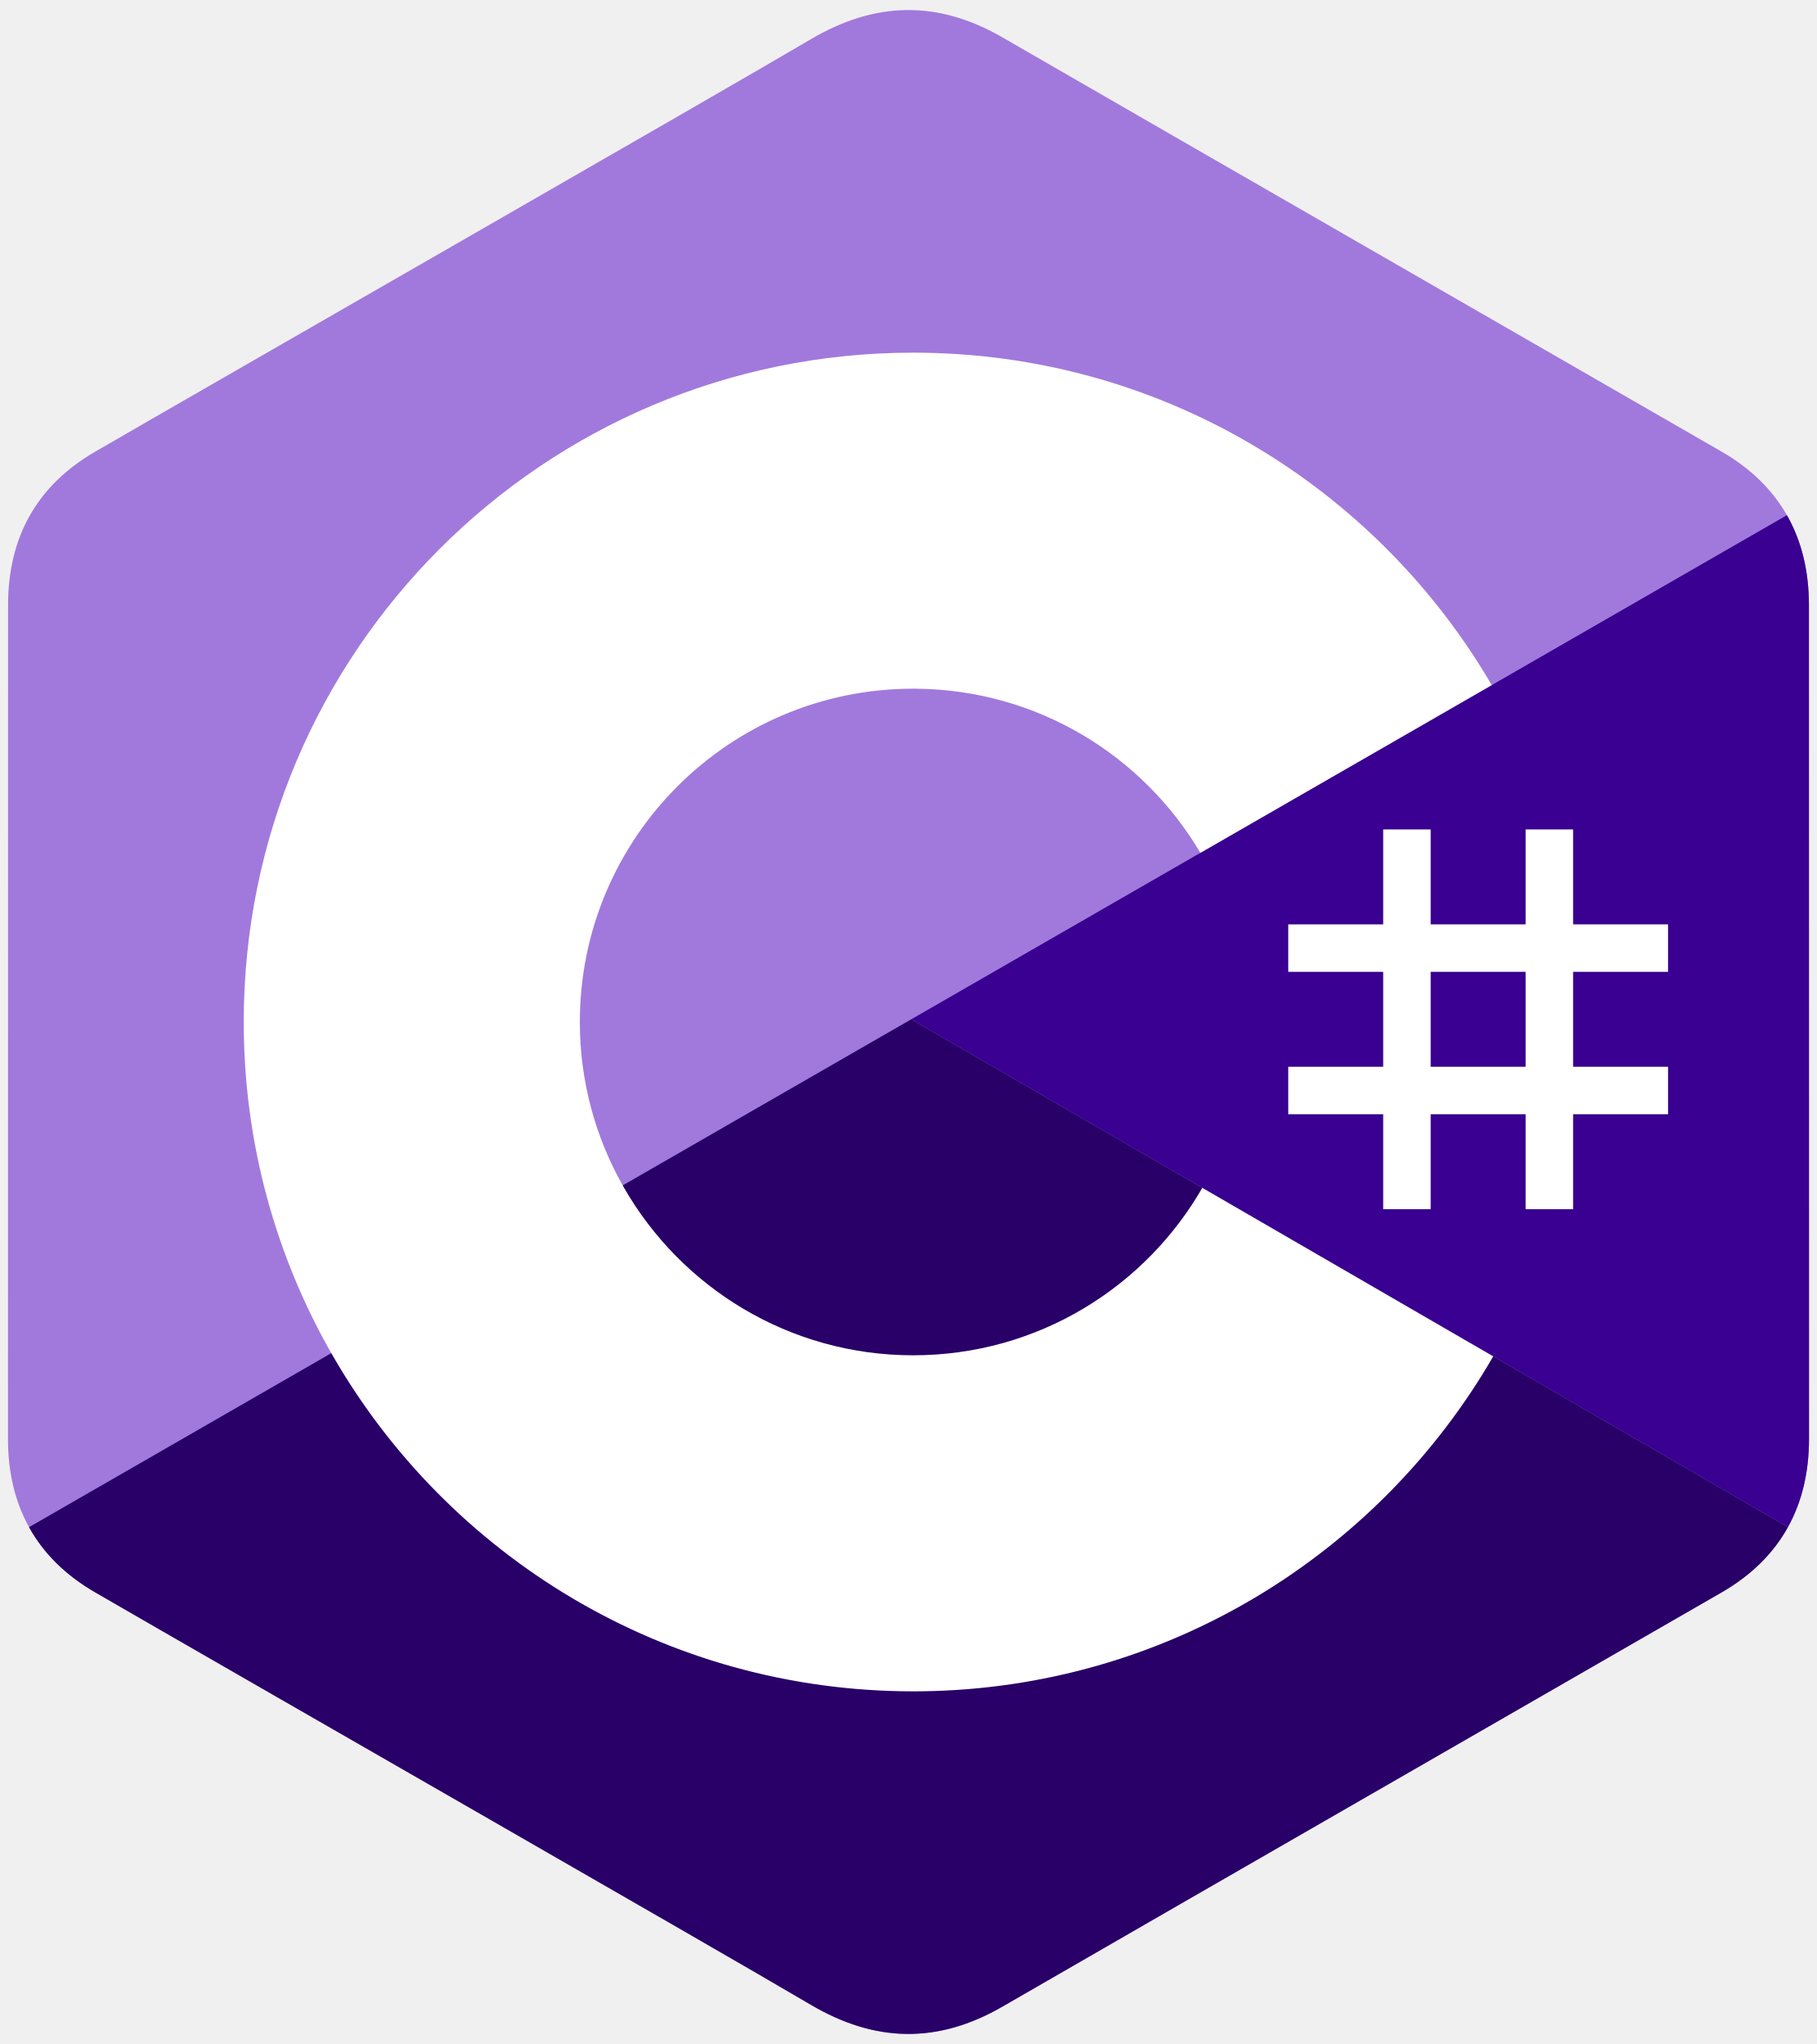
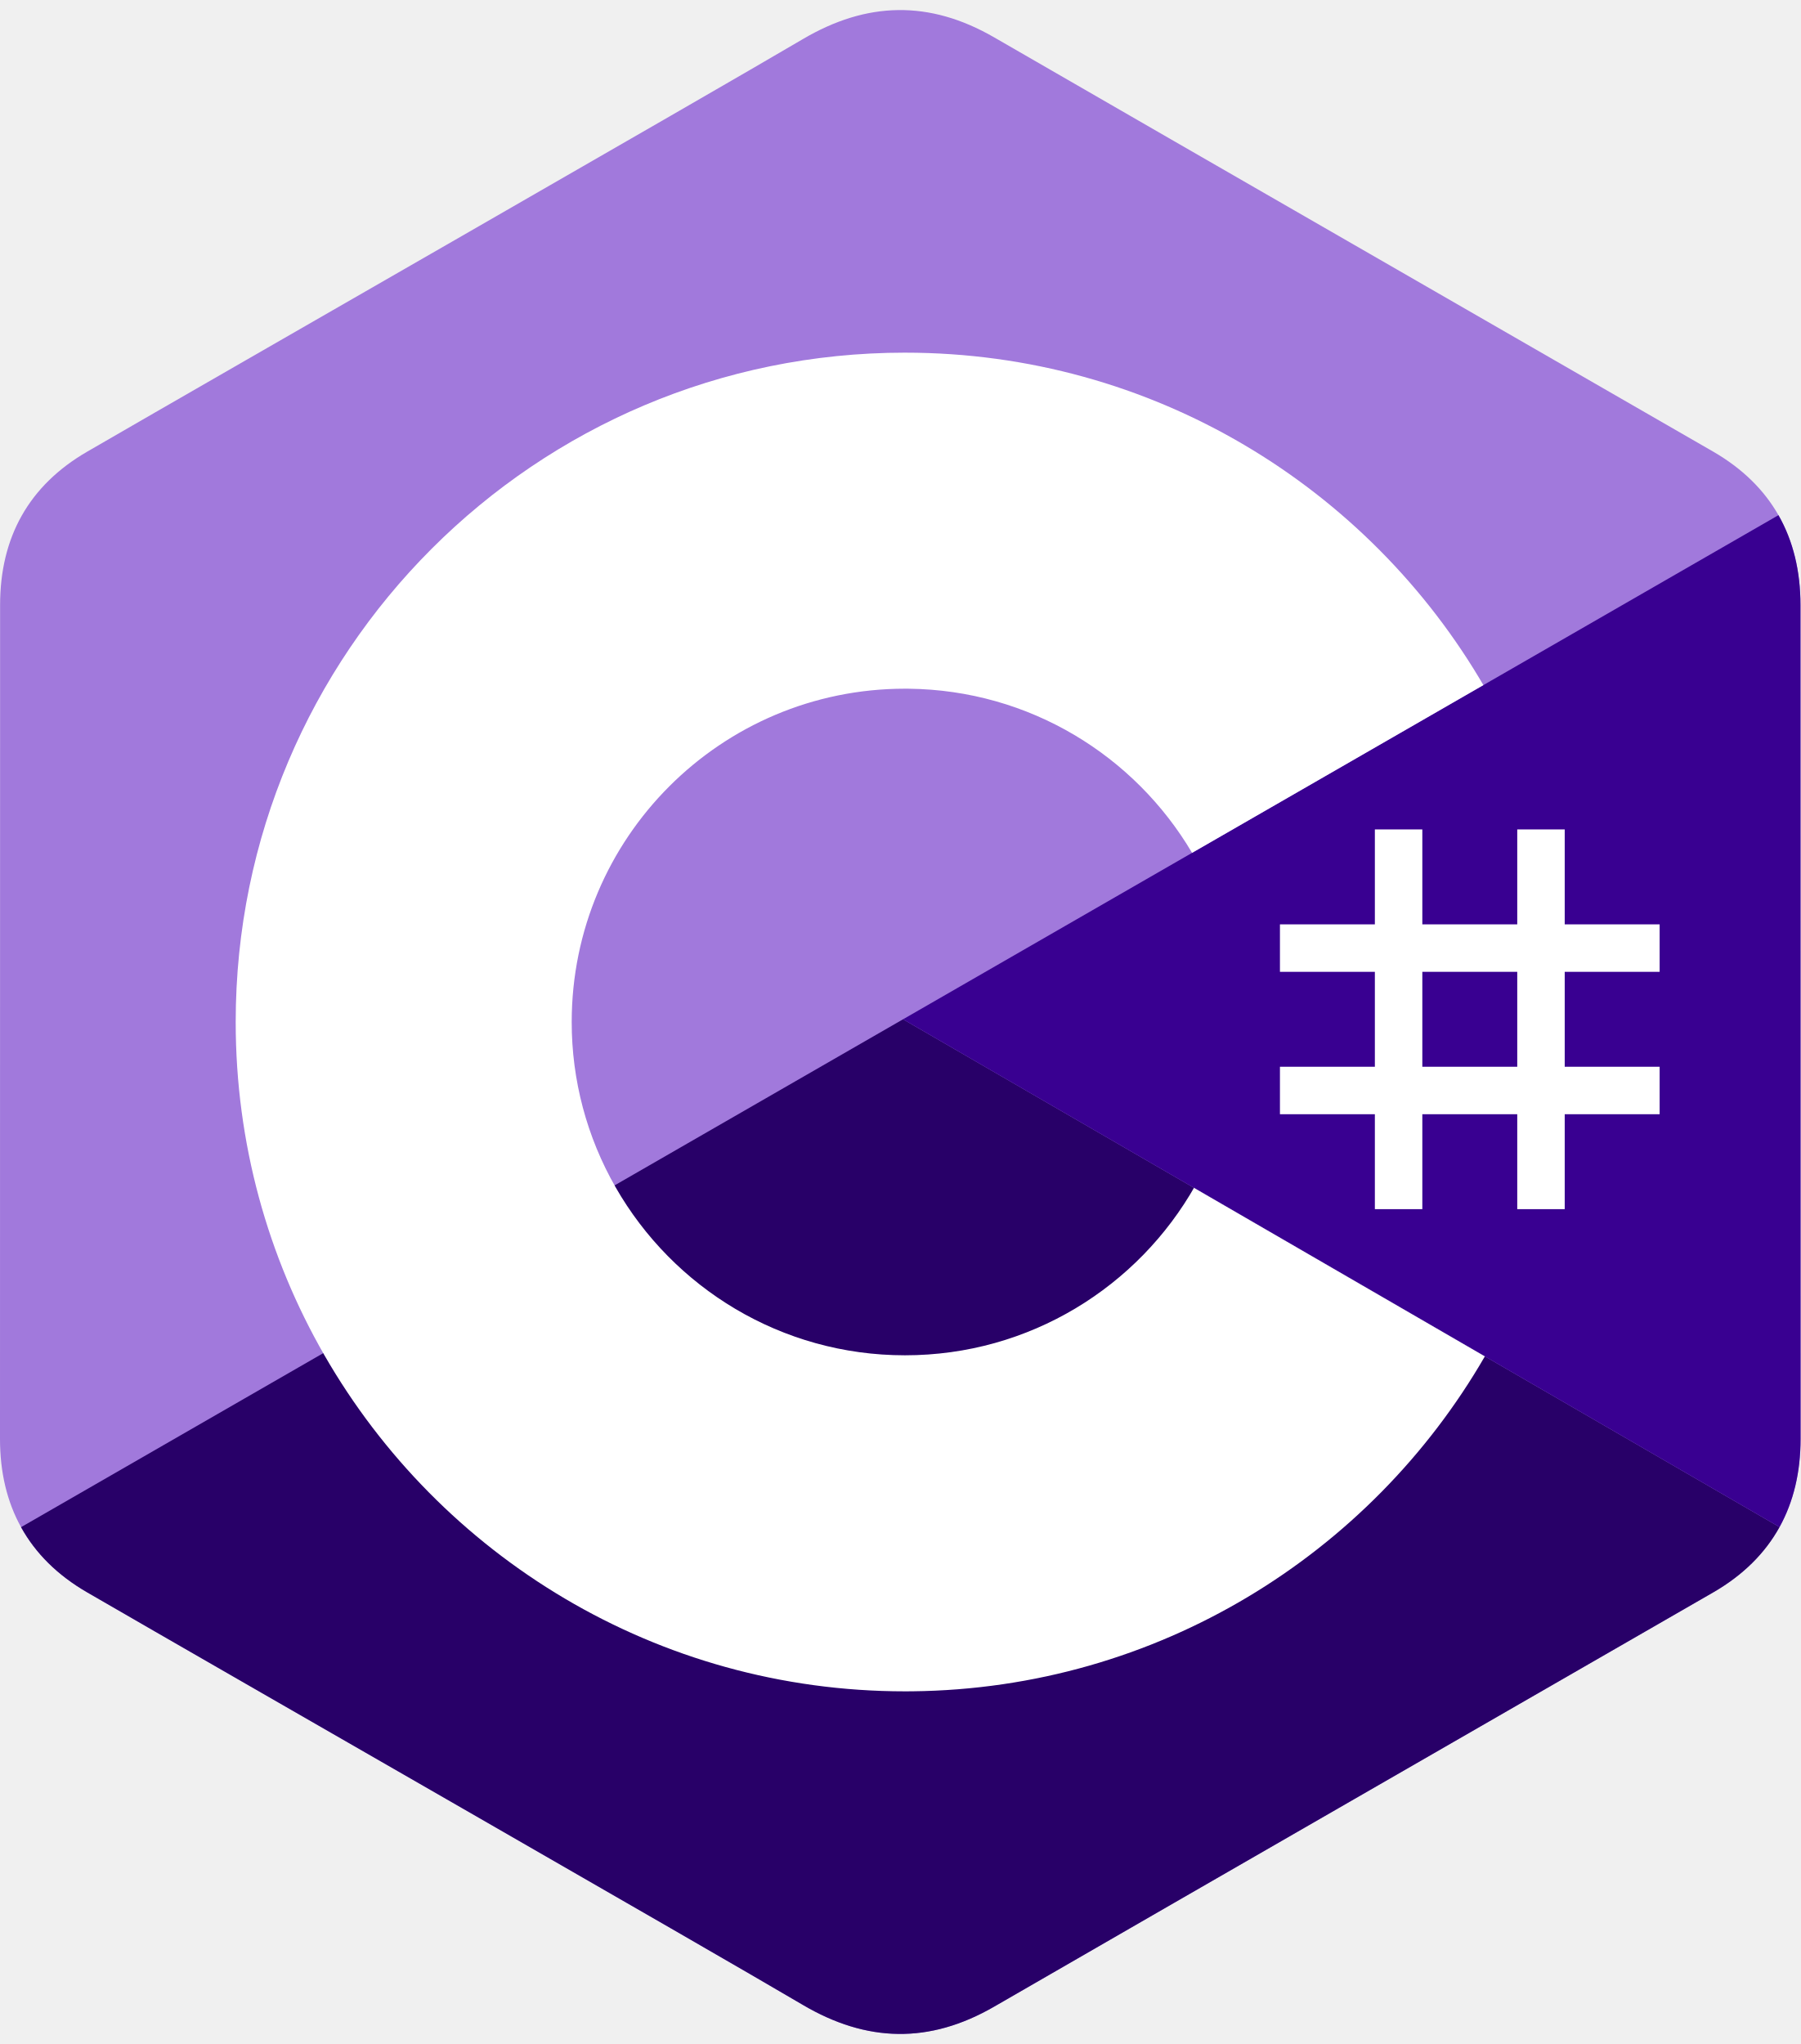
- <svg xmlns="http://www.w3.org/2000/svg" height="2500" preserveAspectRatio="xMidYMid" viewBox="0 -1.428 255.582 290.108" width="2222">
+ <svg xmlns="http://www.w3.org/2000/svg" preserveAspectRatio="xMidYMid" viewBox="0 -1.428 255.582 290.108">
  <path d="m255.569 84.452c-.002-4.83-1.035-9.098-3.124-12.76-2.052-3.603-5.125-6.622-9.247-9.009-34.025-19.619-68.083-39.178-102.097-58.817-9.17-5.294-18.061-5.1-27.163.27-13.543 7.986-81.348 46.833-101.553 58.536-8.321 4.818-12.37 12.19-12.372 21.771-.013 39.455 0 78.91-.013 118.365 0 4.724.991 8.91 2.988 12.517 2.053 3.711 5.169 6.813 9.386 9.254 20.206 11.703 88.02 50.547 101.56 58.536 9.106 5.373 17.997 5.565 27.17.27 34.015-19.64 68.075-39.199 102.105-58.818 4.217-2.44 7.333-5.544 9.386-9.252 1.994-3.608 2.987-7.793 2.987-12.518 0 0 0-78.889-.013-118.345" fill="#a179dc" />
  <path d="m128.182 143.241-125.194 72.084c2.053 3.711 5.169 6.813 9.386 9.254 20.206 11.703 88.02 50.547 101.56 58.536 9.106 5.373 17.997 5.565 27.17.27 34.015-19.64 68.075-39.199 102.105-58.818 4.217-2.44 7.333-5.544 9.386-9.252z" fill="#280068" />
  <path d="m255.569 84.452c-.002-4.83-1.035-9.098-3.124-12.76l-124.263 71.55 124.413 72.073c1.994-3.608 2.985-7.793 2.987-12.518 0 0 0-78.889-.013-118.345" fill="#390091" />
  <g fill="#fff">
    <path d="m201.892 116.294v13.474h13.474v-13.474h6.737v13.474h13.474v6.737h-13.474v13.473h13.474v6.737h-13.474v13.474h-6.737v-13.474h-13.474v13.474h-6.737v-13.474h-13.473v-6.737h13.473v-13.473h-13.473v-6.737h13.473v-13.474zm13.474 20.21h-13.474v13.474h13.474z" />
    <path d="m128.457 48.626c35.144 0 65.827 19.086 82.262 47.456l-.16-.273-41.35 23.808c-8.146-13.793-23.08-23.102-40.213-23.294l-.54-.003c-26.125 0-47.305 21.18-47.305 47.305a47.08 47.08 0 0 0 6.239 23.47c8.154 14.235 23.483 23.836 41.067 23.836 17.693 0 33.109-9.723 41.221-24.11l-.197.345 41.287 23.918c-16.255 28.13-46.518 47.157-81.253 47.536l-1.058.006c-35.255 0-66.025-19.204-82.419-47.724-8.003-13.923-12.582-30.064-12.582-47.277 0-52.466 42.532-95 95-95z" />
  </g>
</svg>
